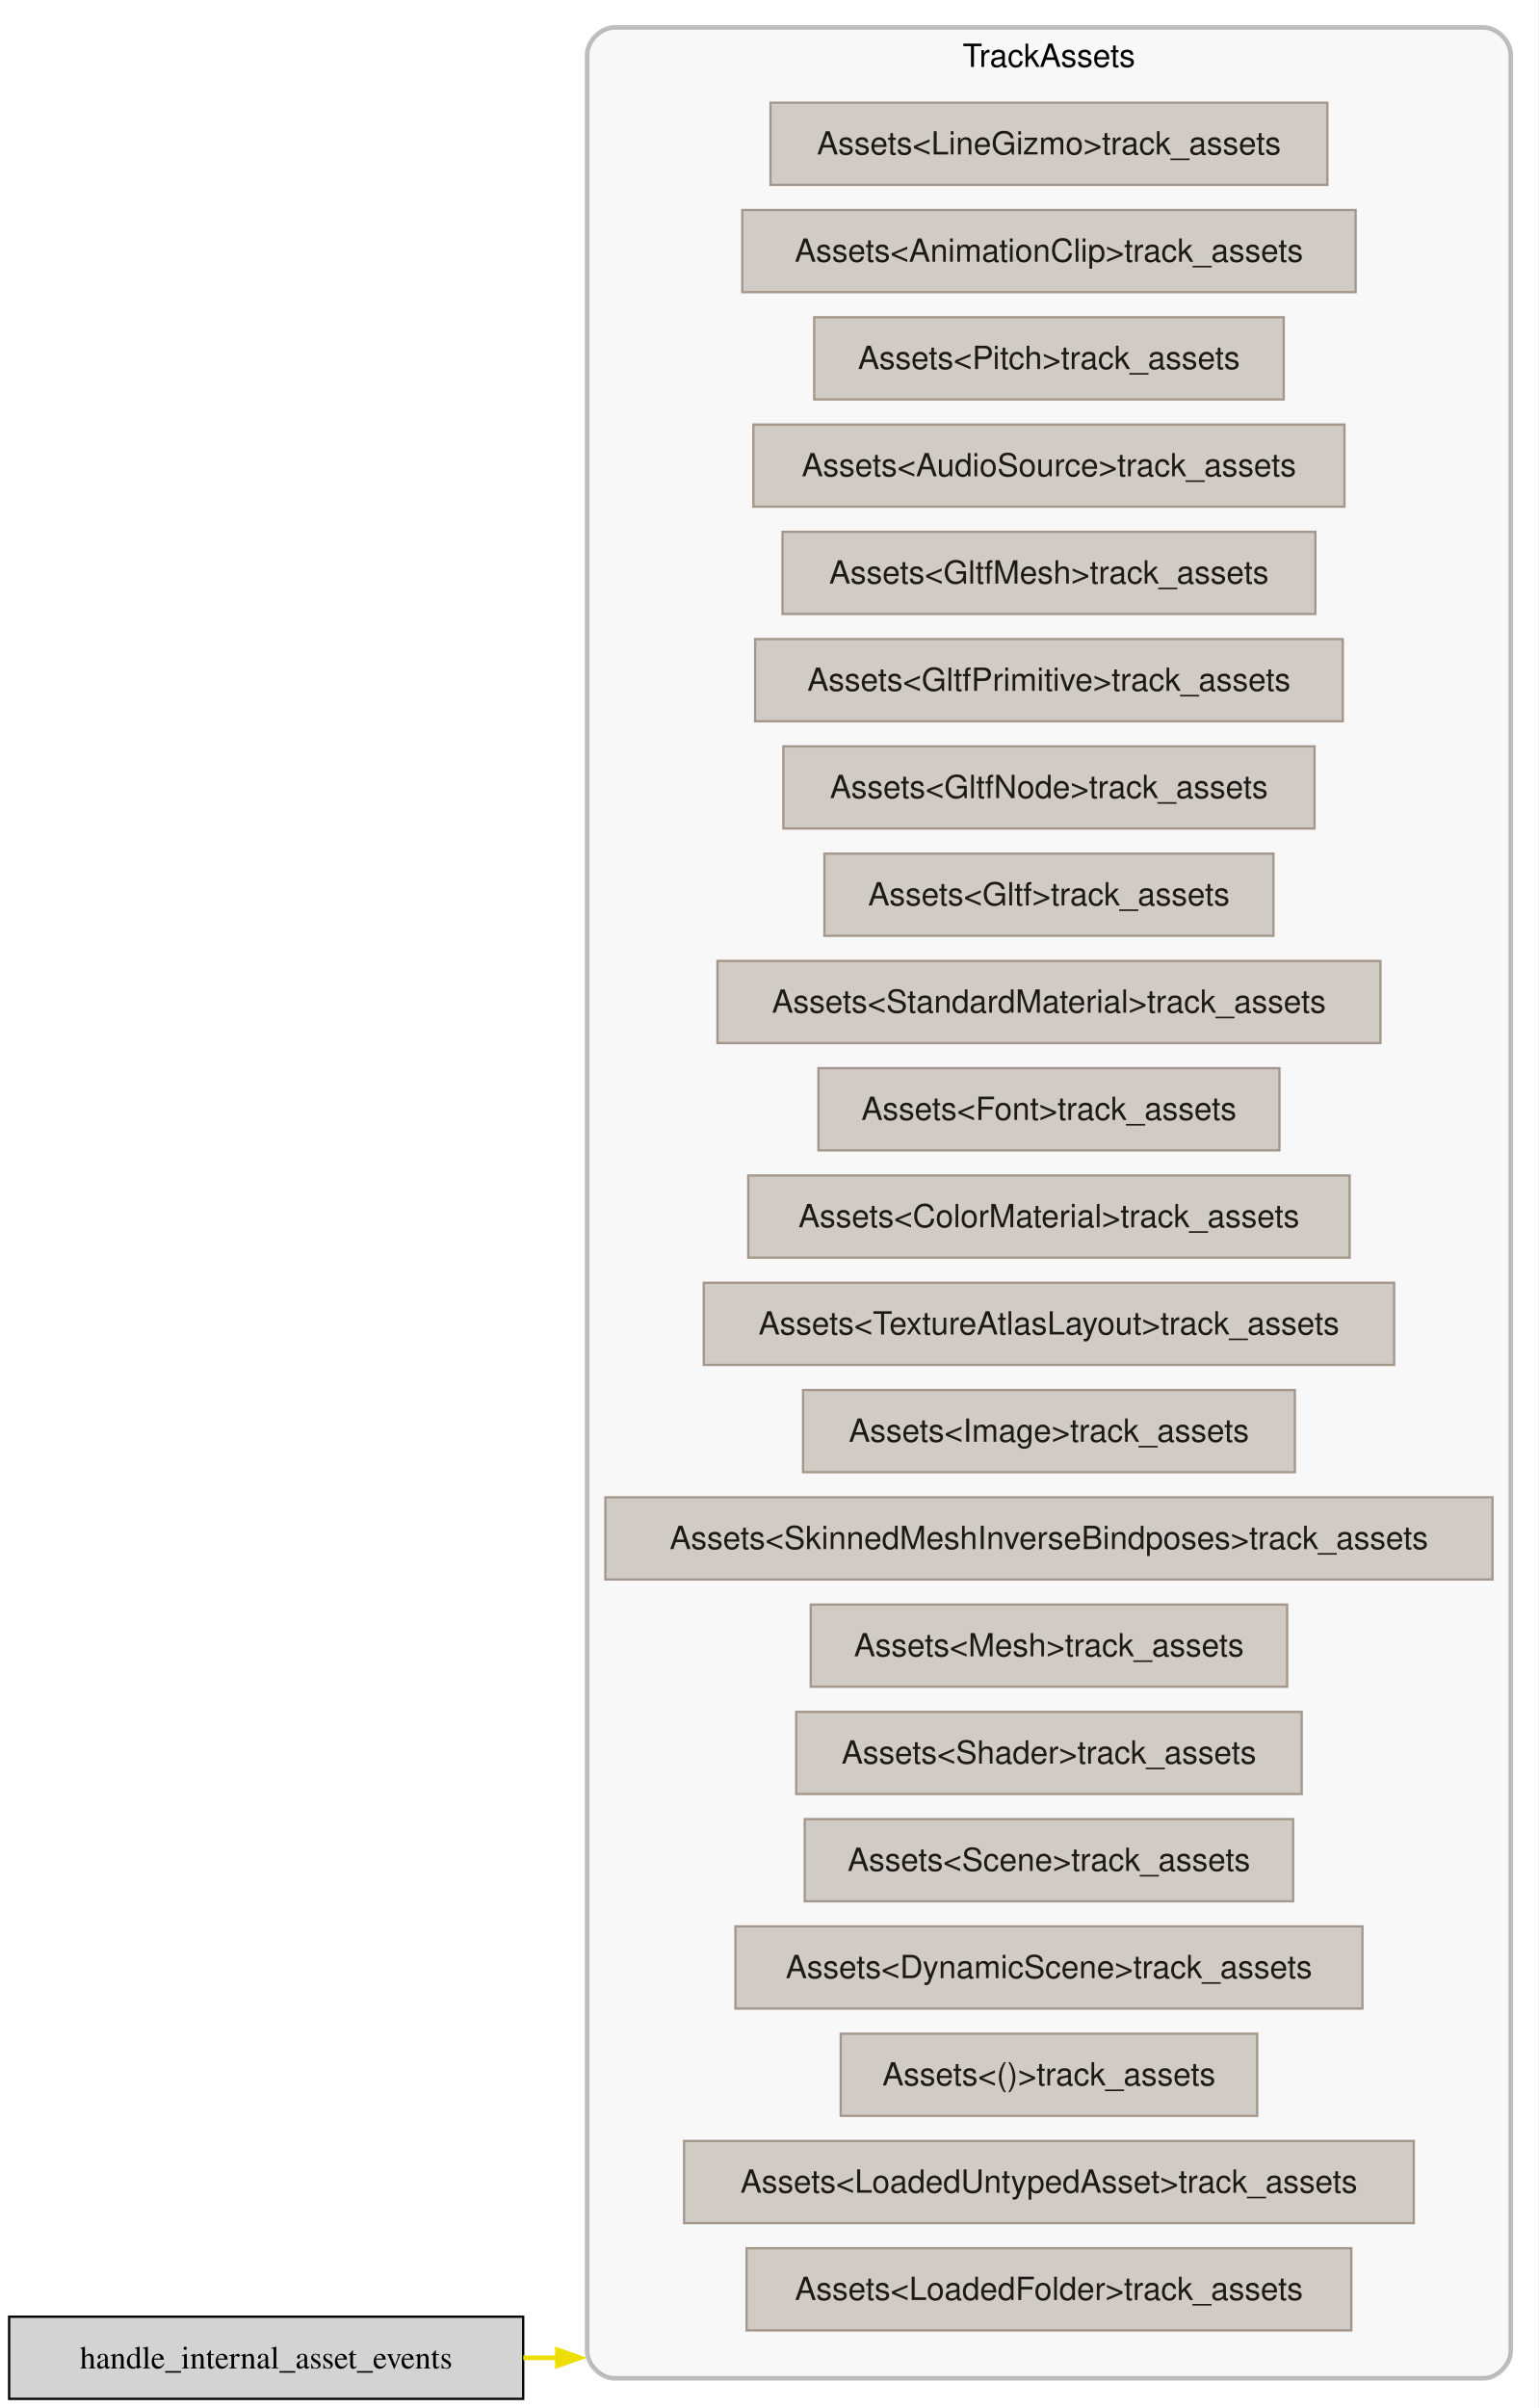
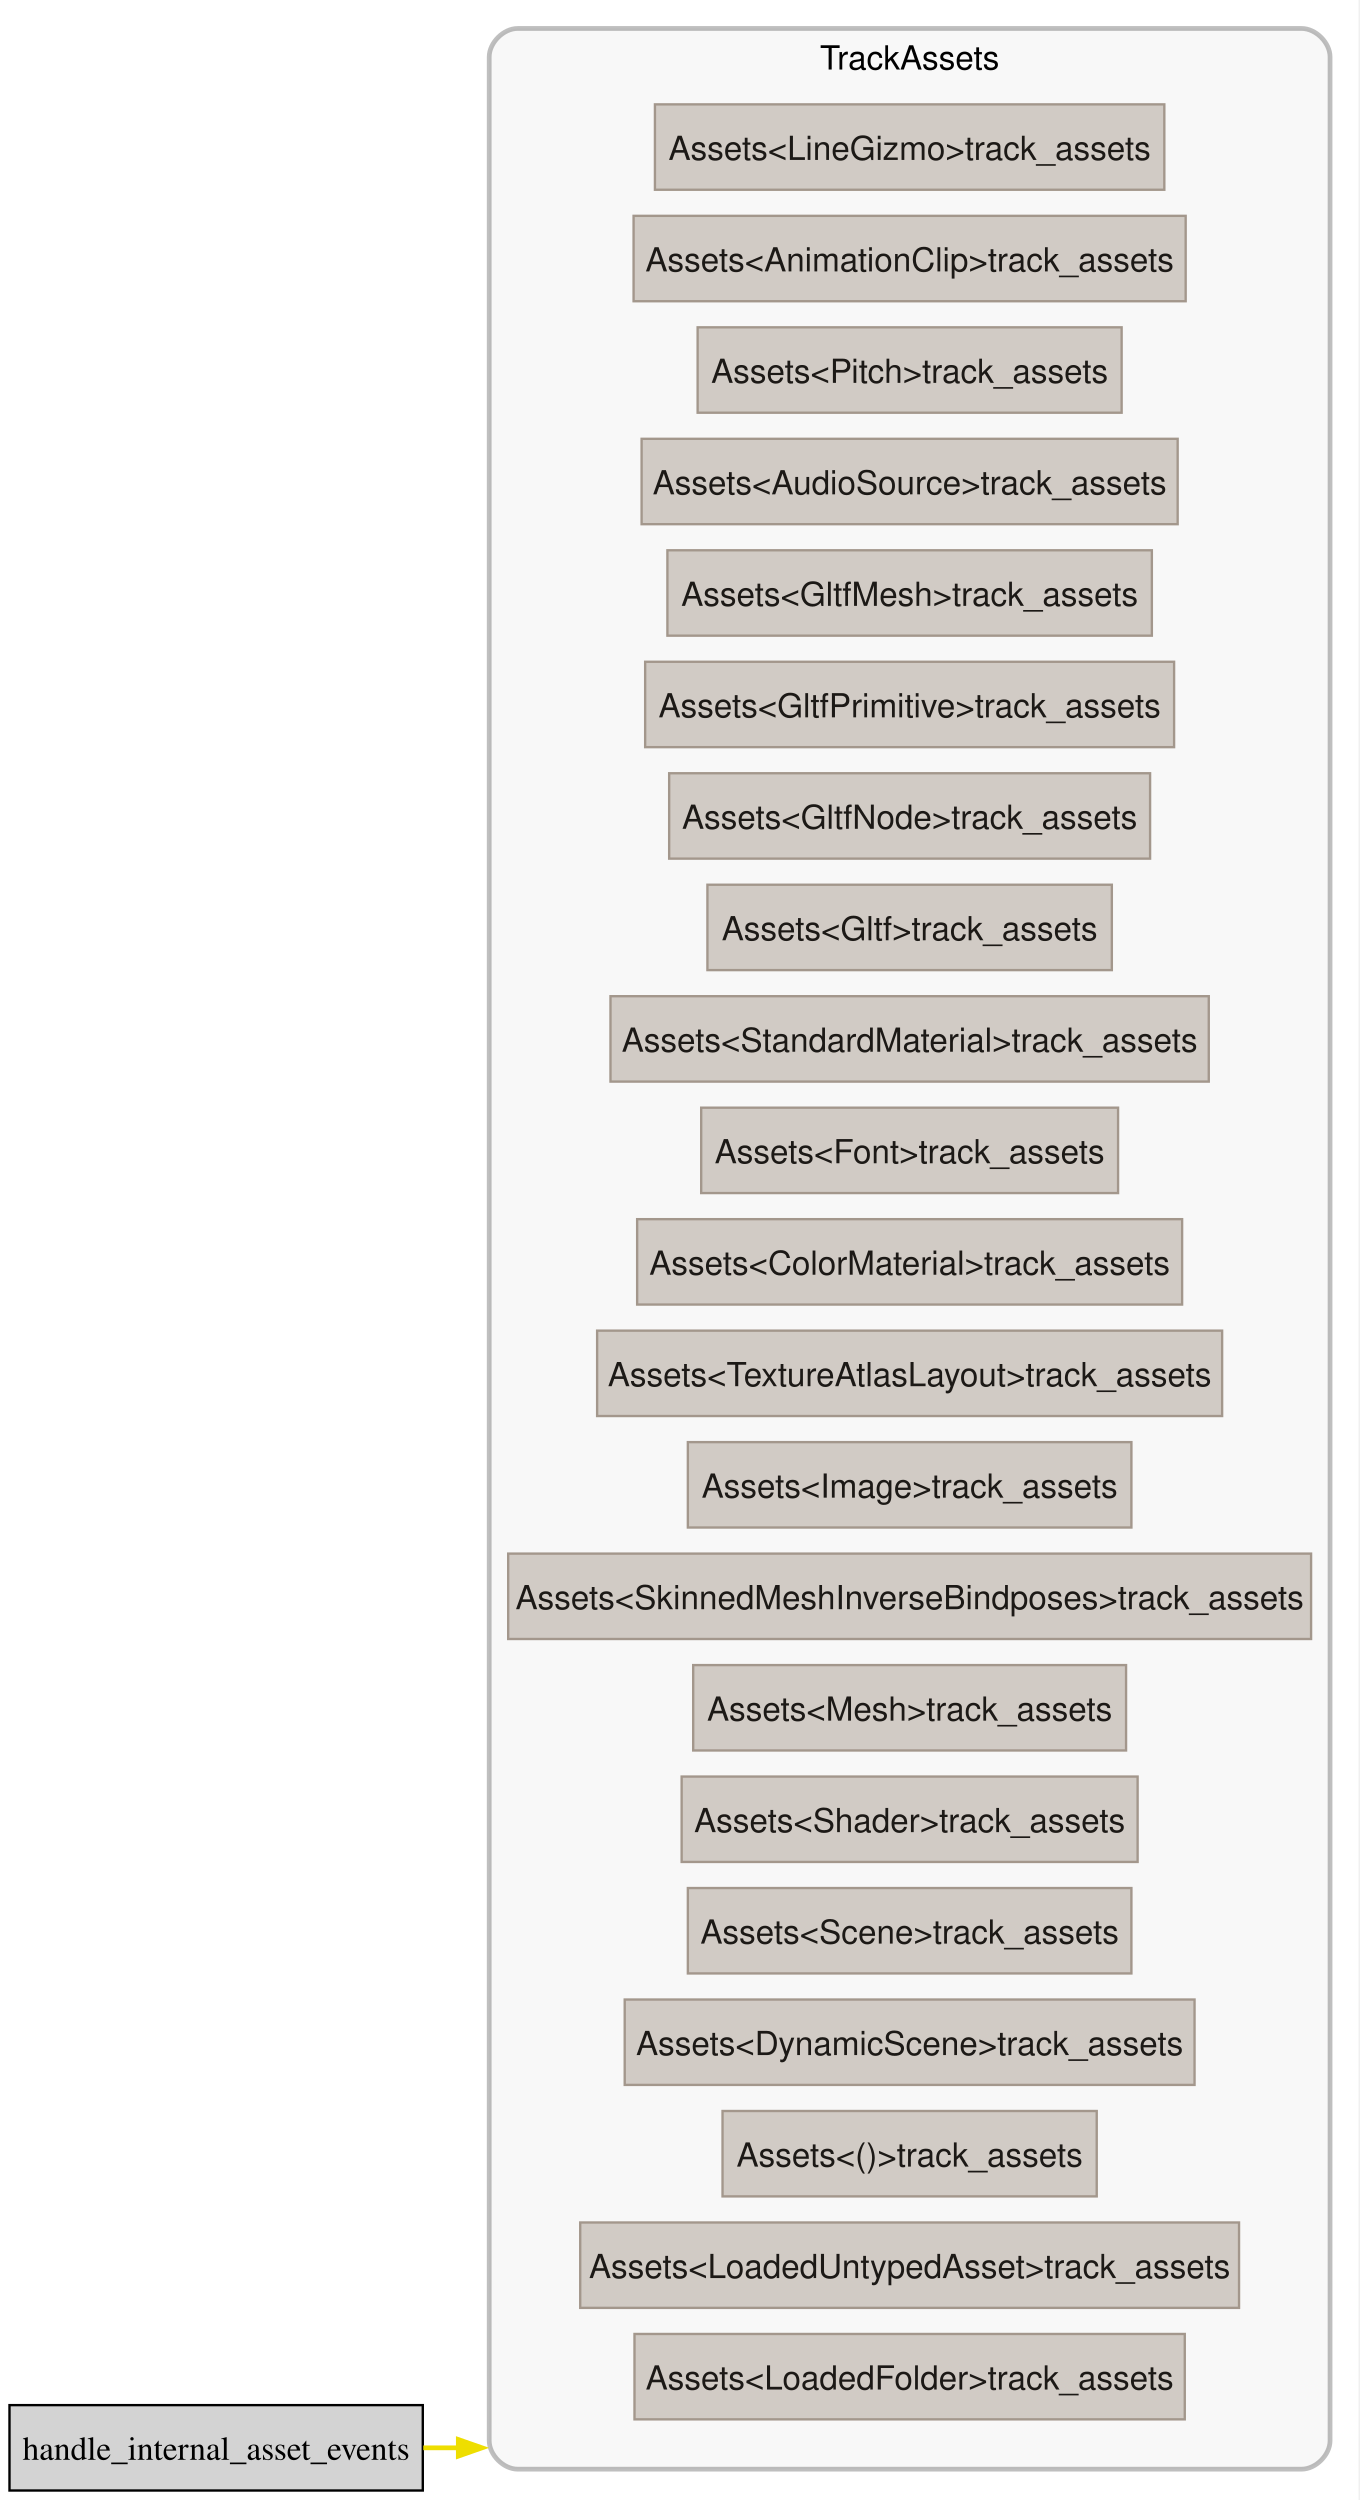
- <svg xmlns="http://www.w3.org/2000/svg" xmlns:xlink="http://www.w3.org/1999/xlink" width="674pt" height="1055pt" viewBox="0.00 0.00 674.00 1055.00">
-   <g id="graph0" class="graph" transform="scale(1 1) rotate(0) translate(4 1051)">
-     <polygon fill="white" stroke="none" points="-4,4 -4,-1051 670,-1051 670,4 -4,4" />
+ <svg xmlns="http://www.w3.org/2000/svg" xmlns:xlink="http://www.w3.org/1999/xlink" width="573pt" height="1054pt" viewBox="0.00 0.00 573.00 1054.00">
+   <g id="graph0" class="graph" transform="scale(1 1) rotate(0) translate(4 1050)">
+     <polygon fill="white" stroke="none" points="-4,4 -4,-1050 568.75,-1050 568.75,4 -4,4" />
    <g id="clust1" class="cluster">
      <g id="a_clust1">
        <a xlink:title="TrackAssets">
-           <path fill="#000000" fill-opacity="0.031" stroke="#000000" stroke-width="2" stroke-opacity="0.251" d="M265.25,-9C265.25,-9 646,-9 646,-9 652,-9 658,-15 658,-21 658,-21 658,-1027 658,-1027 658,-1033 652,-1039 646,-1039 646,-1039 265.25,-1039 265.25,-1039 259.25,-1039 253.25,-1033 253.25,-1027 253.25,-1027 253.25,-21 253.25,-21 253.25,-15 259.25,-9 265.25,-9" />
-           <text xml:space="preserve" text-anchor="middle" x="455.62" y="-1021.7" font-family="Helvetica,sans-Serif" font-size="14.00" fill="#000000">TrackAssets</text>
+           <path fill="#000000" fill-opacity="0.031" stroke="#000000" stroke-width="2" stroke-opacity="0.251" d="M214.25,-9C214.25,-9 544.75,-9 544.75,-9 550.75,-9 556.75,-15 556.75,-21 556.75,-21 556.75,-1026 556.75,-1026 556.75,-1032 550.75,-1038 544.75,-1038 544.75,-1038 214.25,-1038 214.25,-1038 208.25,-1038 202.25,-1032 202.25,-1026 202.25,-1026 202.25,-21 202.25,-21 202.25,-15 208.25,-9 214.25,-9" />
+           <text xml:space="preserve" text-anchor="middle" x="379.5" y="-1020.7" font-family="Helvetica,sans-Serif" font-size="14.00" fill="#000000">TrackAssets</text>
        </a>
      </g>
    </g>
    <g id="node2" class="node">
      <g id="a_node2">
        <a xlink:title="bevy_asset::assets::Assets&lt;bevy_asset::folder::LoadedFolder&gt;::track_assets">
-           <polygon fill="#d1cbc5" stroke="#a3978c" points="588.12,-66 323.12,-66 323.12,-30 588.12,-30 588.12,-66" />
-           <text xml:space="preserve" text-anchor="middle" x="455.62" y="-43.33" font-family="Helvetica,sans-Serif" font-size="14.00" fill="#1c1916">Assets&lt;LoadedFolder&gt;track_assets</text>
+           <polygon fill="#d1cbc5" stroke="#a3978c" points="495.5,-66 263.5,-66 263.5,-30 495.5,-30 495.5,-66" />
+           <text xml:space="preserve" text-anchor="middle" x="379.5" y="-42.58" font-family="Helvetica,sans-Serif" font-size="14.00" fill="#1c1916">Assets&lt;LoadedFolder&gt;track_assets</text>
        </a>
      </g>
    </g>
    <g id="node3" class="node">
      <g id="a_node3">
        <a xlink:title="bevy_asset::assets::Assets&lt;bevy_asset::assets::LoadedUntypedAsset&gt;::track_assets">
-           <polygon fill="#d1cbc5" stroke="#a3978c" points="615.5,-113 295.75,-113 295.75,-77 615.5,-77 615.5,-113" />
-           <text xml:space="preserve" text-anchor="middle" x="455.62" y="-90.33" font-family="Helvetica,sans-Serif" font-size="14.00" fill="#1c1916">Assets&lt;LoadedUntypedAsset&gt;track_assets</text>
+           <polygon fill="#d1cbc5" stroke="#a3978c" points="518.38,-113 240.62,-113 240.62,-77 518.38,-77 518.38,-113" />
+           <text xml:space="preserve" text-anchor="middle" x="379.5" y="-89.58" font-family="Helvetica,sans-Serif" font-size="14.00" fill="#1c1916">Assets&lt;LoadedUntypedAsset&gt;track_assets</text>
        </a>
      </g>
    </g>
    <g id="node4" class="node">
      <g id="a_node4">
        <a xlink:title="bevy_asset::assets::Assets&lt;()&gt;::track_assets">
-           <polygon fill="#d1cbc5" stroke="#a3978c" points="546.88,-160 364.38,-160 364.38,-124 546.88,-124 546.88,-160" />
-           <text xml:space="preserve" text-anchor="middle" x="455.62" y="-137.32" font-family="Helvetica,sans-Serif" font-size="14.00" fill="#1c1916">Assets&lt;()&gt;track_assets</text>
+           <polygon fill="#d1cbc5" stroke="#a3978c" points="458.38,-160 300.62,-160 300.62,-124 458.38,-124 458.38,-160" />
+           <text xml:space="preserve" text-anchor="middle" x="379.5" y="-136.57" font-family="Helvetica,sans-Serif" font-size="14.00" fill="#1c1916">Assets&lt;()&gt;track_assets</text>
        </a>
      </g>
    </g>
    <g id="node5" class="node">
      <g id="a_node5">
        <a xlink:title="bevy_asset::assets::Assets&lt;bevy_scene::dynamic_scene::DynamicScene&gt;::track_assets">
-           <polygon fill="#d1cbc5" stroke="#a3978c" points="593,-207 318.25,-207 318.25,-171 593,-171 593,-207" />
-           <text xml:space="preserve" text-anchor="middle" x="455.62" y="-184.32" font-family="Helvetica,sans-Serif" font-size="14.00" fill="#1c1916">Assets&lt;DynamicScene&gt;track_assets</text>
+           <polygon fill="#d1cbc5" stroke="#a3978c" points="499.62,-207 259.38,-207 259.38,-171 499.62,-171 499.62,-207" />
+           <text xml:space="preserve" text-anchor="middle" x="379.5" y="-183.57" font-family="Helvetica,sans-Serif" font-size="14.00" fill="#1c1916">Assets&lt;DynamicScene&gt;track_assets</text>
        </a>
      </g>
    </g>
    <g id="node6" class="node">
      <g id="a_node6">
        <a xlink:title="bevy_asset::assets::Assets&lt;bevy_scene::scene::Scene&gt;::track_assets">
-           <polygon fill="#d1cbc5" stroke="#a3978c" points="562.62,-254 348.62,-254 348.62,-218 562.62,-218 562.62,-254" />
-           <text xml:space="preserve" text-anchor="middle" x="455.62" y="-231.32" font-family="Helvetica,sans-Serif" font-size="14.00" fill="#1c1916">Assets&lt;Scene&gt;track_assets</text>
+           <polygon fill="#d1cbc5" stroke="#a3978c" points="473,-254 286,-254 286,-218 473,-218 473,-254" />
+           <text xml:space="preserve" text-anchor="middle" x="379.5" y="-230.57" font-family="Helvetica,sans-Serif" font-size="14.00" fill="#1c1916">Assets&lt;Scene&gt;track_assets</text>
        </a>
      </g>
    </g>
    <g id="node7" class="node">
      <g id="a_node7">
        <a xlink:title="bevy_asset::assets::Assets&lt;bevy_render::render_resource::shader::Shader&gt;::track_assets">
-           <polygon fill="#d1cbc5" stroke="#a3978c" points="566.38,-301 344.88,-301 344.88,-265 566.38,-265 566.38,-301" />
-           <text xml:space="preserve" text-anchor="middle" x="455.62" y="-278.32" font-family="Helvetica,sans-Serif" font-size="14.00" fill="#1c1916">Assets&lt;Shader&gt;track_assets</text>
+           <polygon fill="#d1cbc5" stroke="#a3978c" points="475.62,-301 283.38,-301 283.38,-265 475.62,-265 475.62,-301" />
+           <text xml:space="preserve" text-anchor="middle" x="379.5" y="-277.57" font-family="Helvetica,sans-Serif" font-size="14.00" fill="#1c1916">Assets&lt;Shader&gt;track_assets</text>
        </a>
      </g>
    </g>
    <g id="node8" class="node">
      <g id="a_node8">
        <a xlink:title="bevy_asset::assets::Assets&lt;bevy_render::mesh::mesh::Mesh&gt;::track_assets">
-           <polygon fill="#d1cbc5" stroke="#a3978c" points="560,-348 351.25,-348 351.25,-312 560,-312 560,-348" />
-           <text xml:space="preserve" text-anchor="middle" x="455.62" y="-325.32" font-family="Helvetica,sans-Serif" font-size="14.00" fill="#1c1916">Assets&lt;Mesh&gt;track_assets</text>
+           <polygon fill="#d1cbc5" stroke="#a3978c" points="470.75,-348 288.25,-348 288.25,-312 470.75,-312 470.75,-348" />
+           <text xml:space="preserve" text-anchor="middle" x="379.5" y="-324.57" font-family="Helvetica,sans-Serif" font-size="14.00" fill="#1c1916">Assets&lt;Mesh&gt;track_assets</text>
        </a>
      </g>
    </g>
    <g id="node9" class="node">
      <g id="a_node9">
        <a xlink:title="bevy_asset::assets::Assets&lt;bevy_render::mesh::mesh::skinning::SkinnedMeshInverseBindposes&gt;::track_assets">
-           <polygon fill="#d1cbc5" stroke="#a3978c" points="650,-395 261.25,-395 261.25,-359 650,-359 650,-395" />
-           <text xml:space="preserve" text-anchor="middle" x="455.62" y="-372.32" font-family="Helvetica,sans-Serif" font-size="14.00" fill="#1c1916">Assets&lt;SkinnedMeshInverseBindposes&gt;track_assets</text>
+           <polygon fill="#d1cbc5" stroke="#a3978c" points="548.75,-395 210.25,-395 210.25,-359 548.75,-359 548.75,-395" />
+           <text xml:space="preserve" text-anchor="middle" x="379.5" y="-371.57" font-family="Helvetica,sans-Serif" font-size="14.00" fill="#1c1916">Assets&lt;SkinnedMeshInverseBindposes&gt;track_assets</text>
        </a>
      </g>
    </g>
    <g id="node10" class="node">
      <g id="a_node10">
        <a xlink:title="bevy_asset::assets::Assets&lt;bevy_render::texture::image::Image&gt;::track_assets">
-           <polygon fill="#d1cbc5" stroke="#a3978c" points="563.38,-442 347.88,-442 347.88,-406 563.38,-406 563.38,-442" />
-           <text xml:space="preserve" text-anchor="middle" x="455.62" y="-419.32" font-family="Helvetica,sans-Serif" font-size="14.00" fill="#1c1916">Assets&lt;Image&gt;track_assets</text>
+           <polygon fill="#d1cbc5" stroke="#a3978c" points="473,-442 286,-442 286,-406 473,-406 473,-442" />
+           <text xml:space="preserve" text-anchor="middle" x="379.5" y="-418.57" font-family="Helvetica,sans-Serif" font-size="14.00" fill="#1c1916">Assets&lt;Image&gt;track_assets</text>
        </a>
      </g>
    </g>
    <g id="node11" class="node">
      <g id="a_node11">
        <a xlink:title="bevy_asset::assets::Assets&lt;bevy_sprite::texture_atlas::TextureAtlasLayout&gt;::track_assets">
-           <polygon fill="#d1cbc5" stroke="#a3978c" points="606.88,-489 304.38,-489 304.38,-453 606.88,-453 606.88,-489" />
-           <text xml:space="preserve" text-anchor="middle" x="455.62" y="-466.32" font-family="Helvetica,sans-Serif" font-size="14.00" fill="#1c1916">Assets&lt;TextureAtlasLayout&gt;track_assets</text>
+           <polygon fill="#d1cbc5" stroke="#a3978c" points="511.25,-489 247.75,-489 247.75,-453 511.25,-453 511.25,-489" />
+           <text xml:space="preserve" text-anchor="middle" x="379.5" y="-465.57" font-family="Helvetica,sans-Serif" font-size="14.00" fill="#1c1916">Assets&lt;TextureAtlasLayout&gt;track_assets</text>
        </a>
      </g>
    </g>
    <g id="node12" class="node">
      <g id="a_node12">
        <a xlink:title="bevy_asset::assets::Assets&lt;bevy_sprite::mesh2d::color_material::ColorMaterial&gt;::track_assets">
-           <polygon fill="#d1cbc5" stroke="#a3978c" points="587.38,-536 323.88,-536 323.88,-500 587.38,-500 587.38,-536" />
-           <text xml:space="preserve" text-anchor="middle" x="455.62" y="-513.33" font-family="Helvetica,sans-Serif" font-size="14.00" fill="#1c1916">Assets&lt;ColorMaterial&gt;track_assets</text>
+           <polygon fill="#d1cbc5" stroke="#a3978c" points="494.38,-536 264.62,-536 264.62,-500 494.38,-500 494.38,-536" />
+           <text xml:space="preserve" text-anchor="middle" x="379.5" y="-512.58" font-family="Helvetica,sans-Serif" font-size="14.00" fill="#1c1916">Assets&lt;ColorMaterial&gt;track_assets</text>
        </a>
      </g>
    </g>
    <g id="node13" class="node">
      <g id="a_node13">
        <a xlink:title="bevy_asset::assets::Assets&lt;bevy_text::font::Font&gt;::track_assets">
-           <polygon fill="#d1cbc5" stroke="#a3978c" points="556.62,-583 354.62,-583 354.62,-547 556.62,-547 556.62,-583" />
-           <text xml:space="preserve" text-anchor="middle" x="455.62" y="-560.33" font-family="Helvetica,sans-Serif" font-size="14.00" fill="#1c1916">Assets&lt;Font&gt;track_assets</text>
+           <polygon fill="#d1cbc5" stroke="#a3978c" points="467.38,-583 291.62,-583 291.62,-547 467.38,-547 467.38,-583" />
+           <text xml:space="preserve" text-anchor="middle" x="379.5" y="-559.58" font-family="Helvetica,sans-Serif" font-size="14.00" fill="#1c1916">Assets&lt;Font&gt;track_assets</text>
        </a>
      </g>
    </g>
    <g id="node14" class="node">
      <g id="a_node14">
        <a xlink:title="bevy_asset::assets::Assets&lt;bevy_pbr::pbr_material::StandardMaterial&gt;::track_assets">
-           <polygon fill="#d1cbc5" stroke="#a3978c" points="600.88,-630 310.38,-630 310.38,-594 600.88,-594 600.88,-630" />
-           <text xml:space="preserve" text-anchor="middle" x="455.62" y="-607.33" font-family="Helvetica,sans-Serif" font-size="14.00" fill="#1c1916">Assets&lt;StandardMaterial&gt;track_assets</text>
+           <polygon fill="#d1cbc5" stroke="#a3978c" points="505.62,-630 253.38,-630 253.38,-594 505.62,-594 505.62,-630" />
+           <text xml:space="preserve" text-anchor="middle" x="379.5" y="-606.58" font-family="Helvetica,sans-Serif" font-size="14.00" fill="#1c1916">Assets&lt;StandardMaterial&gt;track_assets</text>
        </a>
      </g>
    </g>
    <g id="node15" class="node">
      <g id="a_node15">
        <a xlink:title="bevy_asset::assets::Assets&lt;bevy_gltf::Gltf&gt;::track_assets">
-           <polygon fill="#d1cbc5" stroke="#a3978c" points="554,-677 357.25,-677 357.25,-641 554,-641 554,-677" />
-           <text xml:space="preserve" text-anchor="middle" x="455.62" y="-654.33" font-family="Helvetica,sans-Serif" font-size="14.00" fill="#1c1916">Assets&lt;Gltf&gt;track_assets</text>
+           <polygon fill="#d1cbc5" stroke="#a3978c" points="464.75,-677 294.25,-677 294.25,-641 464.75,-641 464.75,-677" />
+           <text xml:space="preserve" text-anchor="middle" x="379.5" y="-653.58" font-family="Helvetica,sans-Serif" font-size="14.00" fill="#1c1916">Assets&lt;Gltf&gt;track_assets</text>
        </a>
      </g>
    </g>
    <g id="node16" class="node">
      <g id="a_node16">
        <a xlink:title="bevy_asset::assets::Assets&lt;bevy_gltf::GltfNode&gt;::track_assets">
-           <polygon fill="#d1cbc5" stroke="#a3978c" points="572,-724 339.25,-724 339.25,-688 572,-688 572,-724" />
-           <text xml:space="preserve" text-anchor="middle" x="455.62" y="-701.33" font-family="Helvetica,sans-Serif" font-size="14.00" fill="#1c1916">Assets&lt;GltfNode&gt;track_assets</text>
+           <polygon fill="#d1cbc5" stroke="#a3978c" points="480.88,-724 278.12,-724 278.12,-688 480.88,-688 480.88,-724" />
+           <text xml:space="preserve" text-anchor="middle" x="379.5" y="-700.58" font-family="Helvetica,sans-Serif" font-size="14.00" fill="#1c1916">Assets&lt;GltfNode&gt;track_assets</text>
        </a>
      </g>
    </g>
    <g id="node17" class="node">
      <g id="a_node17">
        <a xlink:title="bevy_asset::assets::Assets&lt;bevy_gltf::GltfPrimitive&gt;::track_assets">
-           <polygon fill="#d1cbc5" stroke="#a3978c" points="584.38,-771 326.88,-771 326.88,-735 584.38,-735 584.38,-771" />
-           <text xml:space="preserve" text-anchor="middle" x="455.62" y="-748.33" font-family="Helvetica,sans-Serif" font-size="14.00" fill="#1c1916">Assets&lt;GltfPrimitive&gt;track_assets</text>
+           <polygon fill="#d1cbc5" stroke="#a3978c" points="491,-771 268,-771 268,-735 491,-735 491,-771" />
+           <text xml:space="preserve" text-anchor="middle" x="379.5" y="-747.58" font-family="Helvetica,sans-Serif" font-size="14.00" fill="#1c1916">Assets&lt;GltfPrimitive&gt;track_assets</text>
        </a>
      </g>
    </g>
    <g id="node18" class="node">
      <g id="a_node18">
        <a xlink:title="bevy_asset::assets::Assets&lt;bevy_gltf::GltfMesh&gt;::track_assets">
-           <polygon fill="#d1cbc5" stroke="#a3978c" points="572.38,-818 338.88,-818 338.88,-782 572.38,-782 572.38,-818" />
-           <text xml:space="preserve" text-anchor="middle" x="455.62" y="-795.33" font-family="Helvetica,sans-Serif" font-size="14.00" fill="#1c1916">Assets&lt;GltfMesh&gt;track_assets</text>
+           <polygon fill="#d1cbc5" stroke="#a3978c" points="481.62,-818 277.38,-818 277.38,-782 481.62,-782 481.62,-818" />
+           <text xml:space="preserve" text-anchor="middle" x="379.5" y="-794.58" font-family="Helvetica,sans-Serif" font-size="14.00" fill="#1c1916">Assets&lt;GltfMesh&gt;track_assets</text>
        </a>
      </g>
    </g>
    <g id="node19" class="node">
      <g id="a_node19">
        <a xlink:title="bevy_asset::assets::Assets&lt;bevy_audio::audio_source::AudioSource&gt;::track_assets">
-           <polygon fill="#d1cbc5" stroke="#a3978c" points="585.12,-865 326.12,-865 326.12,-829 585.12,-829 585.12,-865" />
-           <text xml:space="preserve" text-anchor="middle" x="455.62" y="-842.33" font-family="Helvetica,sans-Serif" font-size="14.00" fill="#1c1916">Assets&lt;AudioSource&gt;track_assets</text>
+           <polygon fill="#d1cbc5" stroke="#a3978c" points="492.5,-865 266.5,-865 266.5,-829 492.5,-829 492.5,-865" />
+           <text xml:space="preserve" text-anchor="middle" x="379.5" y="-841.58" font-family="Helvetica,sans-Serif" font-size="14.00" fill="#1c1916">Assets&lt;AudioSource&gt;track_assets</text>
        </a>
      </g>
    </g>
    <g id="node20" class="node">
      <g id="a_node20">
        <a xlink:title="bevy_asset::assets::Assets&lt;bevy_audio::pitch::Pitch&gt;::track_assets">
-           <polygon fill="#d1cbc5" stroke="#a3978c" points="558.5,-912 352.75,-912 352.75,-876 558.5,-876 558.5,-912" />
-           <text xml:space="preserve" text-anchor="middle" x="455.62" y="-889.33" font-family="Helvetica,sans-Serif" font-size="14.00" fill="#1c1916">Assets&lt;Pitch&gt;track_assets</text>
+           <polygon fill="#d1cbc5" stroke="#a3978c" points="468.88,-912 290.12,-912 290.12,-876 468.88,-876 468.88,-912" />
+           <text xml:space="preserve" text-anchor="middle" x="379.5" y="-888.58" font-family="Helvetica,sans-Serif" font-size="14.00" fill="#1c1916">Assets&lt;Pitch&gt;track_assets</text>
        </a>
      </g>
    </g>
    <g id="node21" class="node">
      <g id="a_node21">
        <a xlink:title="bevy_asset::assets::Assets&lt;bevy_animation::AnimationClip&gt;::track_assets">
-           <polygon fill="#d1cbc5" stroke="#a3978c" points="590,-959 321.25,-959 321.25,-923 590,-923 590,-959" />
-           <text xml:space="preserve" text-anchor="middle" x="455.62" y="-936.33" font-family="Helvetica,sans-Serif" font-size="14.00" fill="#1c1916">Assets&lt;AnimationClip&gt;track_assets</text>
+           <polygon fill="#d1cbc5" stroke="#a3978c" points="495.88,-959 263.12,-959 263.12,-923 495.88,-923 495.88,-959" />
+           <text xml:space="preserve" text-anchor="middle" x="379.5" y="-935.58" font-family="Helvetica,sans-Serif" font-size="14.00" fill="#1c1916">Assets&lt;AnimationClip&gt;track_assets</text>
        </a>
      </g>
    </g>
    <g id="node22" class="node">
      <g id="a_node22">
        <a xlink:title="bevy_asset::assets::Assets&lt;bevy_gizmos::LineGizmo&gt;::track_assets">
-           <polygon fill="#d1cbc5" stroke="#a3978c" points="577.62,-1006 333.62,-1006 333.62,-970 577.62,-970 577.62,-1006" />
-           <text xml:space="preserve" text-anchor="middle" x="455.62" y="-983.33" font-family="Helvetica,sans-Serif" font-size="14.00" fill="#1c1916">Assets&lt;LineGizmo&gt;track_assets</text>
+           <polygon fill="#d1cbc5" stroke="#a3978c" points="486.88,-1006 272.12,-1006 272.12,-970 486.88,-970 486.88,-1006" />
+           <text xml:space="preserve" text-anchor="middle" x="379.5" y="-982.58" font-family="Helvetica,sans-Serif" font-size="14.00" fill="#1c1916">Assets&lt;LineGizmo&gt;track_assets</text>
        </a>
      </g>
    </g>
    <g id="node23" class="node">
      <g id="a_node23">
        <a xlink:title="bevy_asset::server::handle_internal_asset_events">
-           <polygon fill="lightgrey" stroke="black" points="225.25,-36 0,-36 0,0 225.25,0 225.25,-36" />
-           <text xml:space="preserve" text-anchor="middle" x="112.62" y="-13.32" font-family="Times,serif" font-size="14.00">handle_internal_asset_events</text>
+           <polygon fill="lightgrey" stroke="black" points="174.25,-36 0,-36 0,0 174.25,0 174.25,-36" />
+           <text xml:space="preserve" text-anchor="middle" x="87.12" y="-12.95" font-family="Times,serif" font-size="14.00">handle_internal_asset_events</text>
        </a>
      </g>
    </g>
    <g id="edge1" class="edge">
      <g id="a_edge1">
        <a xlink:title="SystemTypeSet(ExclusiveFunctionSystem&lt;fn(), handle_internal_asset_events&gt;()) → TrackAssets">
-           <path fill="none" stroke="#eede00" stroke-width="2" d="M225.28,-18C230.26,-18 235.32,-18 240.43,-18" />
-           <polygon fill="#eede00" stroke="#eede00" stroke-width="2" points="240.22,-21.5 250.22,-18 240.22,-14.5 240.22,-21.5" />
+           <path fill="none" stroke="#eede00" stroke-width="2" d="M174.46,-18C179.36,-18 184.37,-18 189.46,-18" />
+           <polygon fill="#eede00" stroke="#eede00" stroke-width="2" points="189.23,-21.5 199.23,-18 189.23,-14.5 189.23,-21.5" />
        </a>
      </g>
    </g>
  </g>
</svg>
